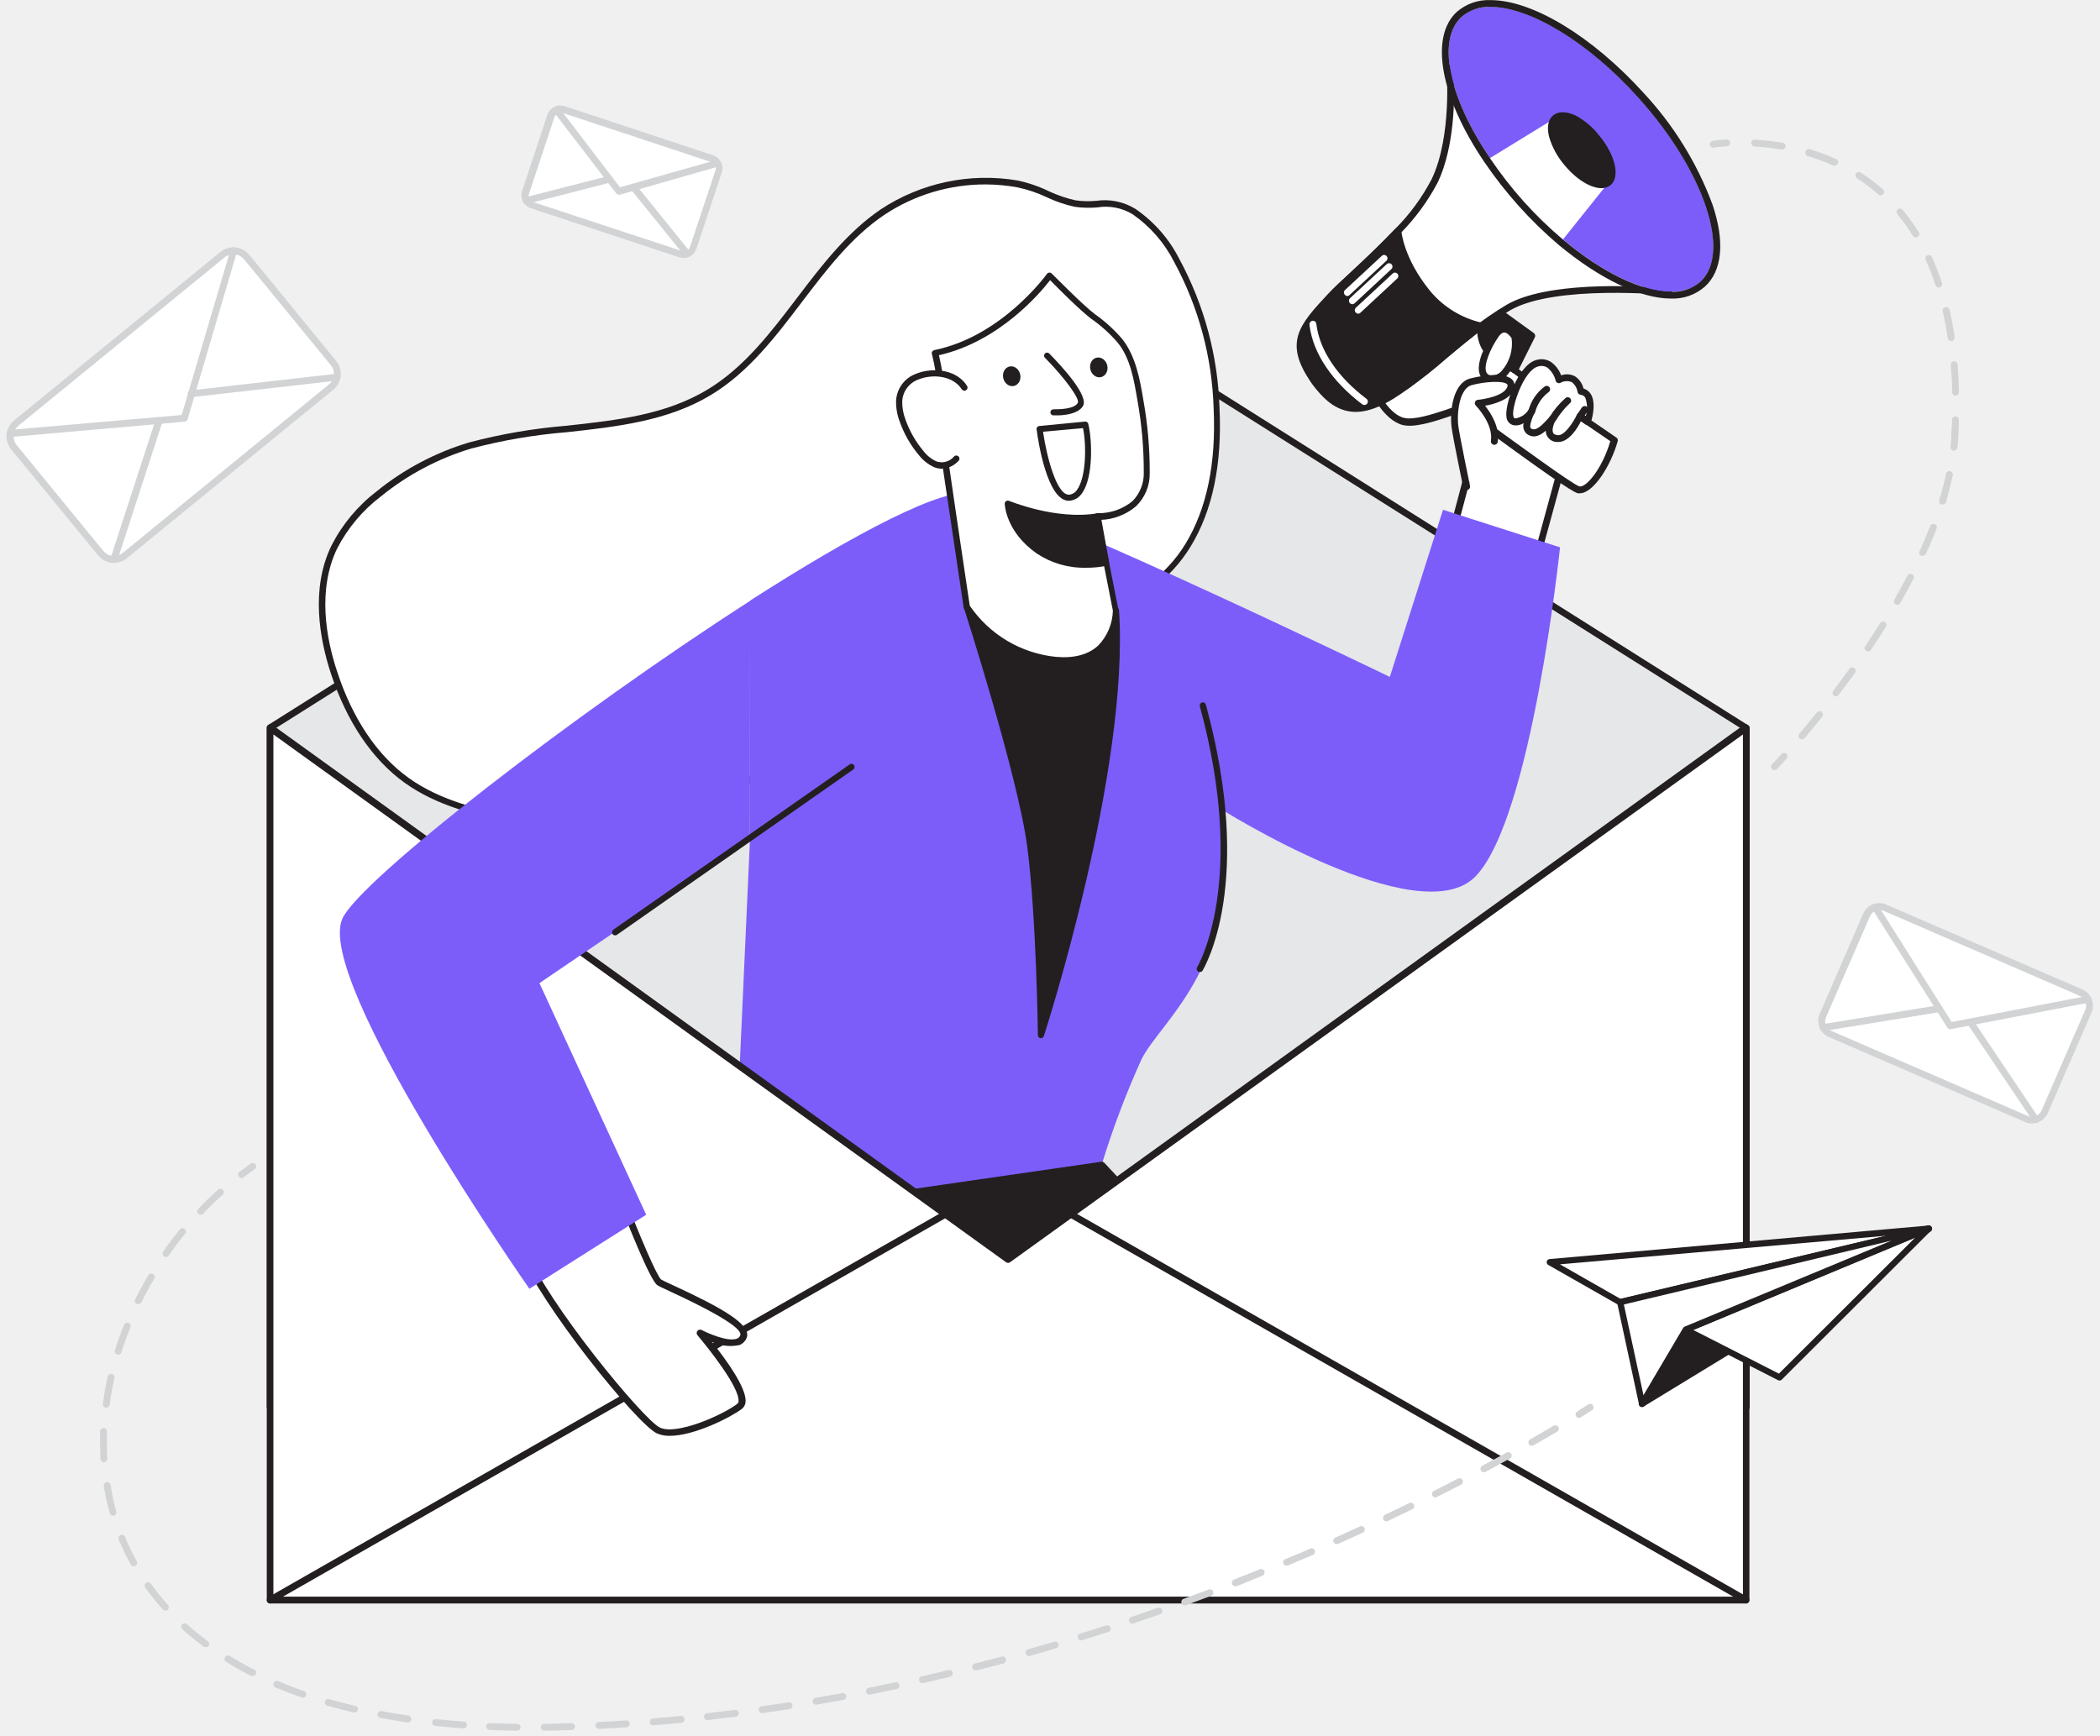
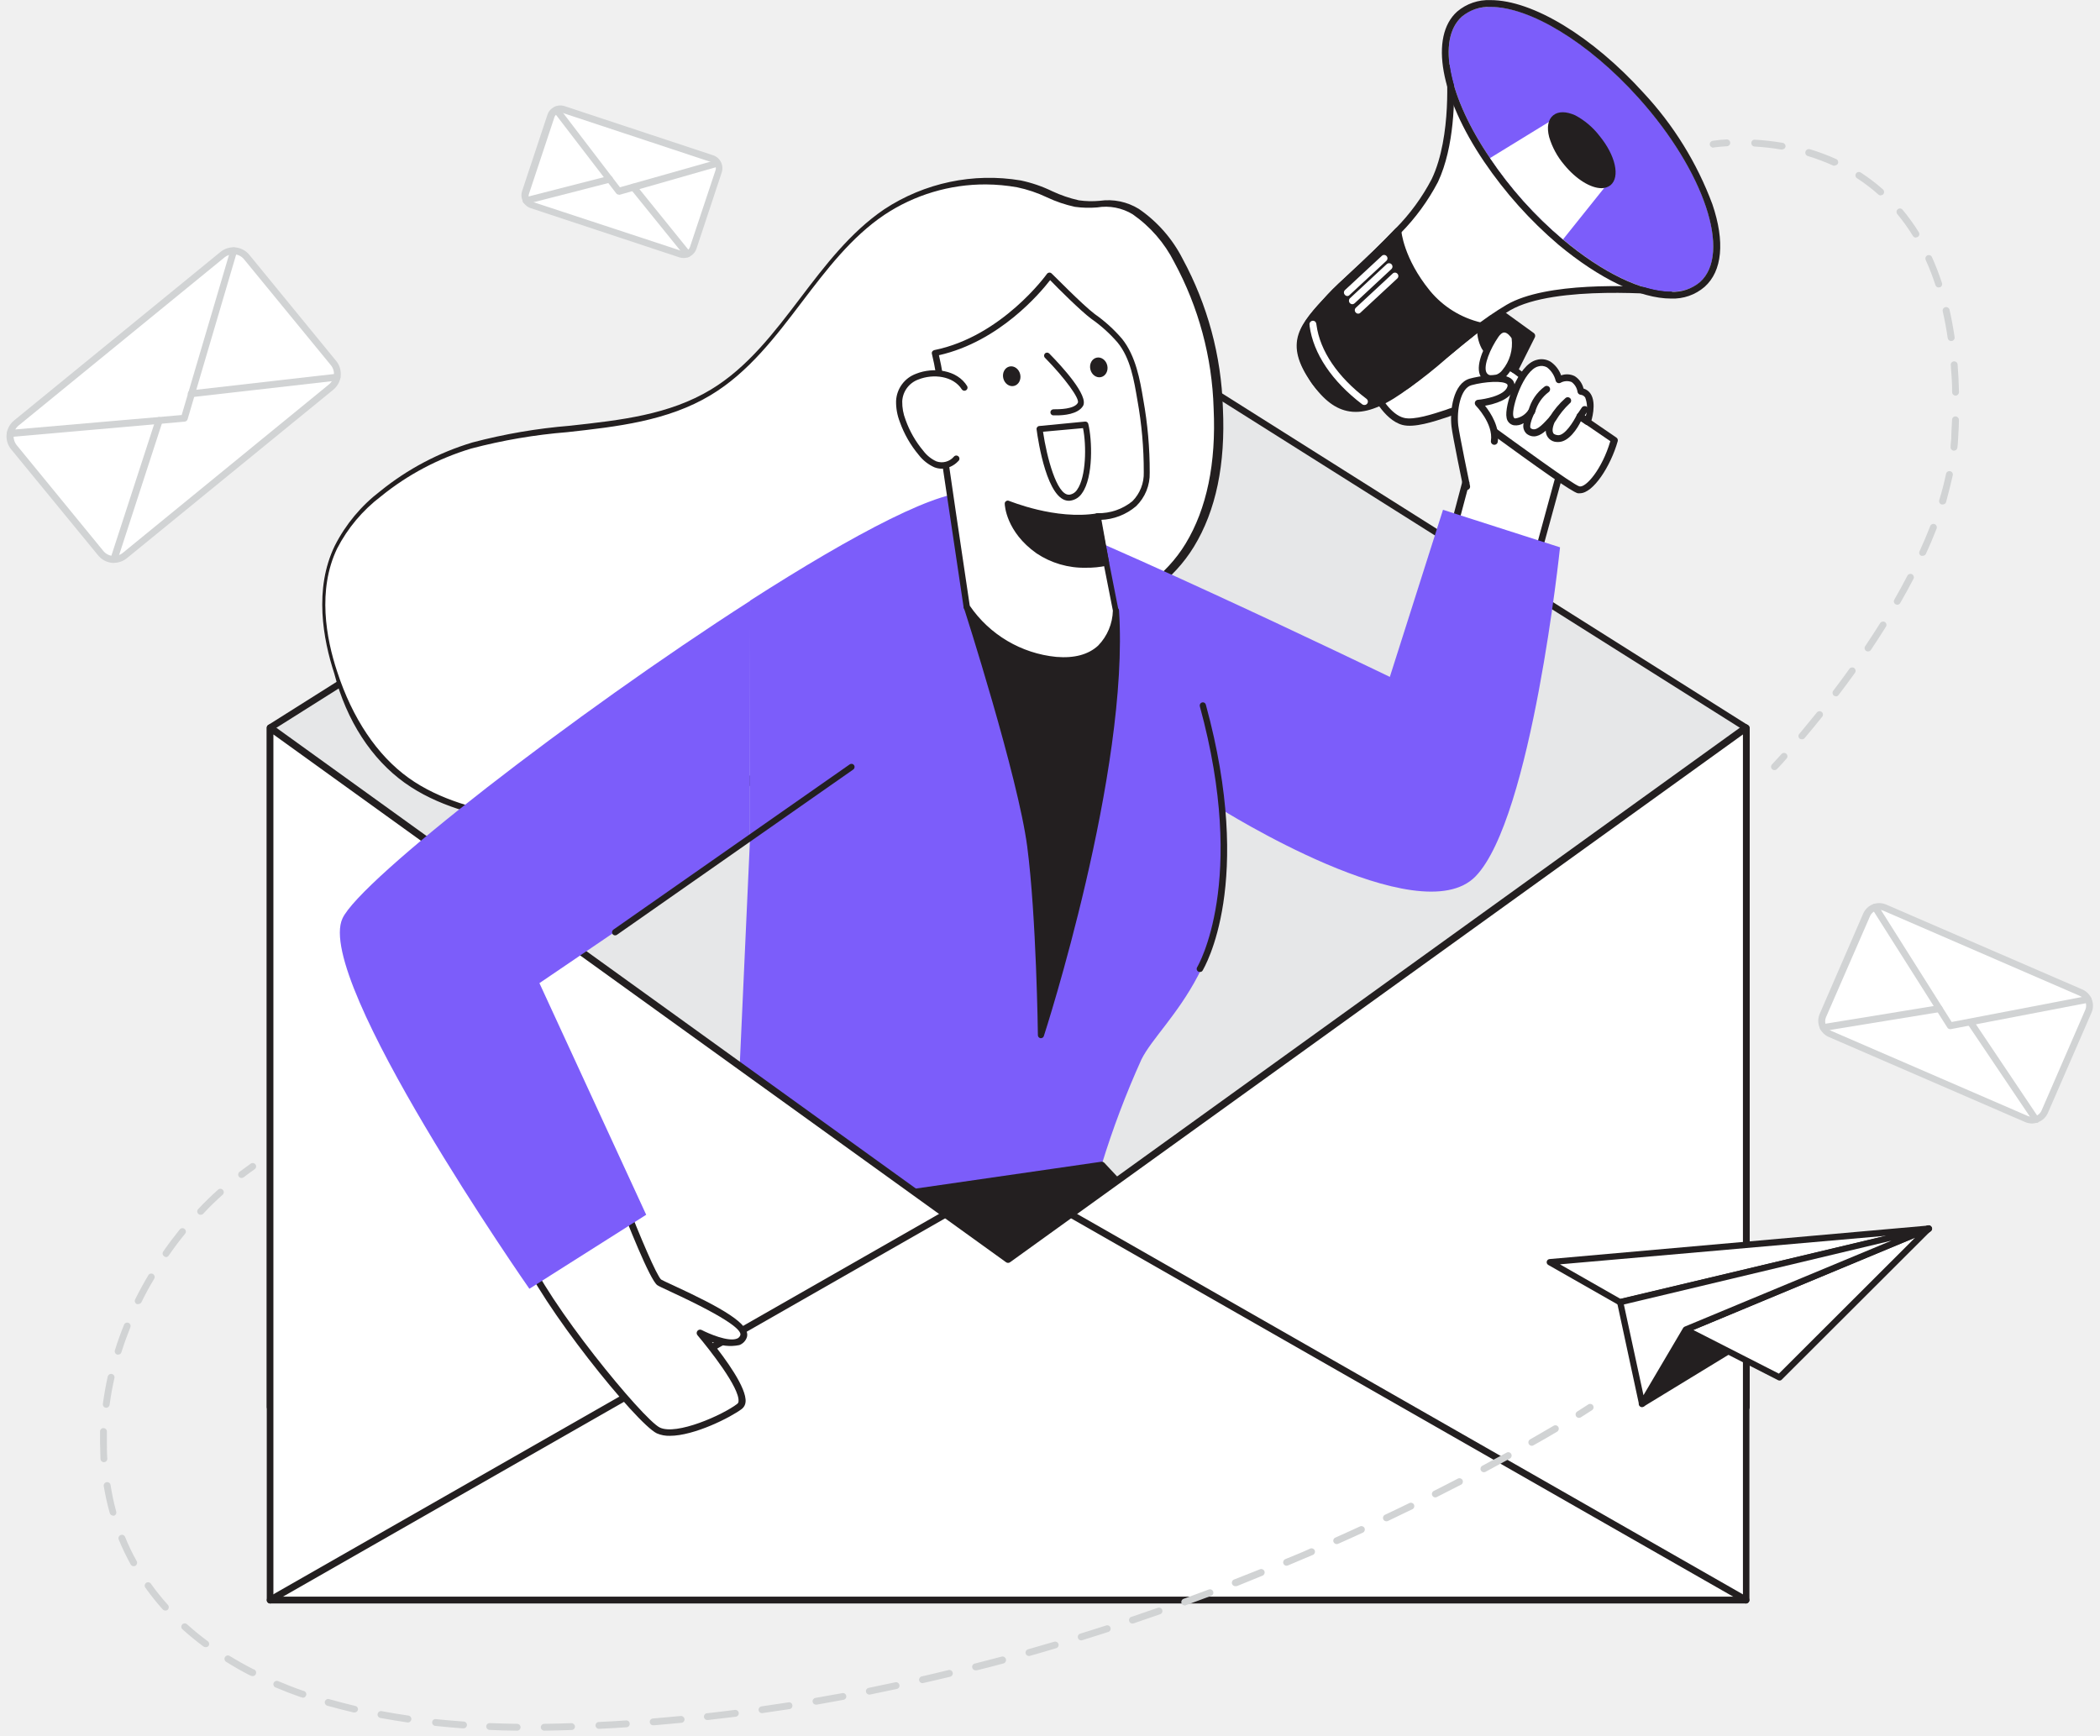
<svg xmlns="http://www.w3.org/2000/svg" width="242" height="200">
  <g fill-rule="nonzero" fill="none">
    <path fill="#E6E7E8" d="M31.136 83.879l85.035-53.67 85.036 53.67v78.304H31.136z" />
    <path d="M201.207 162.577H31.136a.394.394 0 01-.394-.394V83.88a.378.378 0 01.181-.33L115.96 29.91a.402.402 0 01.417 0l85.067 53.677c.117.07.189.195.189.33v78.305a.394.394 0 01-.425.354zm-169.7-.787h169.345V84.1l-84.68-53.402-84.666 53.401v77.691z" fill="#231F20" />
    <path d="M136.887 62.8c2.827-4.666 3.544-10.339 3.284-15.784a38.428 38.428 0 00-4.592-17.034 15.387 15.387 0 00-4.915-5.634c-2.552-1.574-4.293-.511-6.79-.936-2.11-.362-4.316-1.865-6.655-2.25a21.632 21.632 0 00-15.517 3.241C93.7 29.81 90.005 40.14 81.735 45.16c-8.105 4.894-18.478 3.423-27.568 6.13a30.73 30.73 0 00-10.523 5.555 18.346 18.346 0 00-5.151 6.145c-2.135 4.453-1.576 9.756 0 14.454 1.575 4.83 4.237 9.442 8.365 12.44 3.457 2.494 7.703 3.642 11.901 4.398 5.71 1.03 11.626 1.416 17.329.18a25.263 25.263 0 0011.397-5.539c1.402-1.25 2.174-2.958 3.481-4.201 1.804-1.708 4.616-2.754 6.727-4.06 3.3-2.054 6.608-4.241 10.373-5.217 9.562-2.486 23.055-3.163 28.82-12.644z" fill="#FFF" />
-     <path d="M68.47 95.626a55.295 55.295 0 01-9.798-.96c-3.639-.653-8.294-1.754-12.05-4.453-3.758-2.699-6.68-7.082-8.492-12.59-1.291-3.933-2.363-9.732.056-14.72a18.408 18.408 0 015.245-6.295 31.037 31.037 0 0110.642-5.618 64.453 64.453 0 0111.208-1.92c5.876-.645 11.429-1.259 16.265-4.178 4.222-2.55 7.302-6.61 10.287-10.536 2.827-3.721 5.758-7.569 9.664-10.228a21.987 21.987 0 0115.753-3.329c1.254.265 2.471.683 3.624 1.244.98.458 2.008.809 3.064 1.046.798.112 1.607.13 2.41.055a6.748 6.748 0 014.505.937 15.498 15.498 0 015.041 5.751 38.523 38.523 0 014.64 17.2c.307 6.452-.788 11.802-3.34 15.98-4.726 7.727-14.398 9.702-22.952 11.449-2.159.44-4.19.85-6.089 1.345-3.395.874-6.467 2.793-9.452 4.65l-.788.512c-.787.464-1.575.897-2.402 1.322a18.647 18.647 0 00-4.261 2.698 13.442 13.442 0 00-1.575 1.944 13.175 13.175 0 01-1.907 2.266 25.476 25.476 0 01-11.61 5.68 35.702 35.702 0 01-7.687.748zm45.157-74.37c-4.17-.022-8.25 1.2-11.72 3.509-3.82 2.573-6.703 6.373-9.5 10.048-3.024 3.981-6.15 8.104-10.49 10.716-4.97 3.006-10.863 3.651-16.542 4.28-3.74.3-7.446.932-11.074 1.889a30.383 30.383 0 00-10.397 5.508 17.803 17.803 0 00-5.057 6.019c-2.284 4.768-1.268 10.347 0 14.163 1.765 5.42 4.608 9.654 8.223 12.258 3.616 2.605 8.2 3.698 11.76 4.344 6.632 1.188 12.24 1.25 17.163.18a24.743 24.743 0 0011.28-5.507 12.592 12.592 0 001.803-2.148 13.796 13.796 0 011.678-2.046 19.206 19.206 0 014.426-2.817c.843-.433 1.63-.842 2.363-1.29l.835-.52c3.017-1.88 6.136-3.831 9.641-4.72 1.922-.496 3.938-.913 6.12-1.354 8.42-1.707 17.95-3.65 22.488-11.11l.307.19-.307-.19c2.441-4.028 3.528-9.268 3.23-15.579a37.736 37.736 0 00-4.546-16.877 14.891 14.891 0 00-4.789-5.508 5.984 5.984 0 00-4.088-.787c-.858.073-1.722.05-2.575-.07a15.07 15.07 0 01-3.214-1.094 15.229 15.229 0 00-3.434-1.157 21.405 21.405 0 00-3.584-.33z" fill="#231F20" />
+     <path d="M68.47 95.626a55.295 55.295 0 01-9.798-.96c-3.639-.653-8.294-1.754-12.05-4.453-3.758-2.699-6.68-7.082-8.102-12.59-1.291-3.933-2.363-9.732.056-14.72a18.408 18.408 0 015.245-6.295 31.037 31.037 0 0110.642-5.618 64.453 64.453 0 0111.208-1.92c5.876-.645 11.429-1.259 16.265-4.178 4.222-2.55 7.302-6.61 10.287-10.536 2.827-3.721 5.758-7.569 9.664-10.228a21.987 21.987 0 0115.753-3.329c1.254.265 2.471.683 3.624 1.244.98.458 2.008.809 3.064 1.046.798.112 1.607.13 2.41.055a6.748 6.748 0 014.505.937 15.498 15.498 0 015.041 5.751 38.523 38.523 0 014.64 17.2c.307 6.452-.788 11.802-3.34 15.98-4.726 7.727-14.398 9.702-22.952 11.449-2.159.44-4.19.85-6.089 1.345-3.395.874-6.467 2.793-9.452 4.65l-.788.512c-.787.464-1.575.897-2.402 1.322a18.647 18.647 0 00-4.261 2.698 13.442 13.442 0 00-1.575 1.944 13.175 13.175 0 01-1.907 2.266 25.476 25.476 0 01-11.61 5.68 35.702 35.702 0 01-7.687.748zm45.157-74.37c-4.17-.022-8.25 1.2-11.72 3.509-3.82 2.573-6.703 6.373-9.5 10.048-3.024 3.981-6.15 8.104-10.49 10.716-4.97 3.006-10.863 3.651-16.542 4.28-3.74.3-7.446.932-11.074 1.889a30.383 30.383 0 00-10.397 5.508 17.803 17.803 0 00-5.057 6.019c-2.284 4.768-1.268 10.347 0 14.163 1.765 5.42 4.608 9.654 8.223 12.258 3.616 2.605 8.2 3.698 11.76 4.344 6.632 1.188 12.24 1.25 17.163.18a24.743 24.743 0 0011.28-5.507 12.592 12.592 0 001.803-2.148 13.796 13.796 0 011.678-2.046 19.206 19.206 0 014.426-2.817c.843-.433 1.63-.842 2.363-1.29l.835-.52c3.017-1.88 6.136-3.831 9.641-4.72 1.922-.496 3.938-.913 6.12-1.354 8.42-1.707 17.95-3.65 22.488-11.11l.307.19-.307-.19c2.441-4.028 3.528-9.268 3.23-15.579a37.736 37.736 0 00-4.546-16.877 14.891 14.891 0 00-4.789-5.508 5.984 5.984 0 00-4.088-.787c-.858.073-1.722.05-2.575-.07a15.07 15.07 0 01-3.214-1.094 15.229 15.229 0 00-3.434-1.157 21.405 21.405 0 00-3.584-.33z" fill="#231F20" />
    <path d="M169.023 55.09l-4.143 15.578 9.98 1.778 5.686-20.811s-8.869-6.782-10.24-6.83c-1.37-.047-1.283 10.284-1.283 10.284z" fill="#FFF" />
    <path d="M174.86 72.84h-.071l-9.964-1.755a.386.386 0 01-.307-.488l4.111-15.508c0-1.668 0-9.316 1.166-10.441a.678.678 0 01.52-.212c1.41.047 8.955 5.767 10.46 6.908a.401.401 0 01.142.417l-5.695 20.811a.386.386 0 01-.362.268zm-9.452-2.463l9.184 1.62 5.513-20.213c-4.26-3.241-9.034-6.562-9.79-6.585-.56.417-.906 5.508-.875 9.914a.4.4 0 010 .102l-4.032 15.162z" fill="#231F20" />
    <path d="M158.24 44.9s1.41 3.147 3.442 3.659c2.032.511 6.451-1.669 6.963-1.385.512.283 12.17 9.001 13.303 9.26 1.135.26 3.222-2.486 4.112-5.751 0 0-11.342-7.727-12.083-8.545-.74-.818-1.622-5.712-2.725-7.506L158.24 44.9z" fill="#FFF" />
    <path d="M182.067 56.852a1.301 1.301 0 01-.245 0c-.708-.173-4.426-2.81-10.61-7.318-1.393-1.023-2.606-1.896-2.756-1.99-.15-.095-.945.283-1.575.503-1.647.543-3.9 1.29-5.27.929-2.19-.583-3.639-3.754-3.702-3.887a.377.377 0 01.11-.465l12.989-10.228a.41.41 0 01.315-.079c.11.023.206.088.268.181a21.34 21.34 0 011.575 4.383c.237 1.06.602 2.088 1.087 3.06.52.575 7.467 5.39 12.012 8.49.141.091.205.264.157.425-.811 2.864-2.82 5.996-4.355 5.996zM168.51 46.757a.654.654 0 01.323.07c.165.087.992.693 2.843 2.038 3.151 2.274 9.586 6.995 10.327 7.192.74.197 2.615-1.975 3.568-5.209-1.914-1.298-11.209-7.656-11.918-8.45-.401-.44-.74-1.574-1.268-3.368a27.7 27.7 0 00-1.284-3.8l-12.374 9.78c.386.74 1.576 2.777 3.049 3.147 1.15.3 3.363-.433 4.82-.912a7.584 7.584 0 011.914-.488z" fill="#231F20" />
    <path d="M170.638 37.567a4.221 4.221 0 00.449 2.415c.638 1.141 3.465 2.66 3.465 2.66l1.97-3.934-3.86-2.786-2.024 1.645z" fill="#231F20" />
    <path d="M174.552 43.035a.363.363 0 01-.18-.047c-.308-.158-2.955-1.613-3.624-2.817a4.614 4.614 0 01-.496-2.66.378.378 0 01.134-.243l2.024-1.668a.394.394 0 01.488 0l3.852 2.785c.154.11.207.316.126.488l-1.97 3.934a.394.394 0 01-.235.197.308.308 0 01-.119.031zm-3.536-5.256a3.805 3.805 0 00.417 2.014c.41.787 2.04 1.786 2.954 2.314l1.63-3.29-3.34-2.415-1.661 1.377z" fill="#231F20" />
    <path d="M182.988 48.598s1.032-3.25-.788-3.478a1.668 1.668 0 00-2.52-1.337s-.583-2.416-2.489-1.928-3.418 5.043-3.15 6.192c.267 1.149 1.748.449 2.496-.63 0 0-.969 1.795-.323 2.267.945.692 1.938-.535 2.741-1.432 0 0-1.189 2.1.56 2.29 1.346.149 2.599-2.566 2.599-2.566l.874.622z" fill="#FFF" />
    <path d="M179.585 50.943h-.15c-.718 0-1.302-.58-1.307-1.299-.653.575-1.41.937-2.19.362a1.21 1.21 0 01-.354-1.235c-.34.213-.744.3-1.142.244a1.04 1.04 0 01-.827-.873c-.291-1.33 1.276-6.098 3.45-6.657a2.026 2.026 0 011.623.205c.56.384.984.934 1.213 1.573a1.987 1.987 0 011.575.095 2.36 2.36 0 011.008 1.424c.343.099.637.32.827.621.701 1.094.095 3.085 0 3.313a.37.37 0 01-.244.252.402.402 0 01-.355-.048l-.535-.37c-.378.803-1.386 2.393-2.592 2.393zm-.669-3.085a.37.37 0 01.236.079c.159.12.205.337.11.511-.173.307-.472 1.063-.283 1.432 0 .055.11.229.543.276.788.086 1.828-1.574 2.198-2.36a.402.402 0 01.252-.213.378.378 0 01.33.055l.442.307a3.31 3.31 0 00-.07-2.132.717.717 0 00-.544-.315.401.401 0 01-.34-.339 1.723 1.723 0 00-.676-1.125 1.49 1.49 0 00-1.3.095.402.402 0 01-.33 0 .41.41 0 01-.214-.26 2.77 2.77 0 00-.992-1.526 1.277 1.277 0 00-1.016-.11c-1.678.424-3.088 4.72-2.875 5.72.055.244.157.267.213.275a2.166 2.166 0 001.575-1.046c.12-.17.35-.219.528-.11a.401.401 0 01.141.519c-.401.787-.622 1.636-.44 1.77.55.401 1.204-.244 2.055-1.188l.166-.189a.402.402 0 01.291-.126z" fill="#231F20" />
    <path d="M174.568 38.85s-1.079-1.873-2.213-.229c-1.134 1.644-2.497 4.72-.607 5.051 1.89.33 3.308-3.194 2.82-4.823z" fill="#FFF" />
    <path d="M171.992 44.074a2.019 2.019 0 01-.307 0 1.418 1.418 0 01-1.134-.85c-.551-1.314.67-3.651 1.48-4.815a1.63 1.63 0 011.371-.85c.867.04 1.442.999 1.505 1.101l.04.087a5.504 5.504 0 01-1.222 4.445 2.364 2.364 0 01-1.733.882zm1.355-5.752c-.26 0-.512.275-.67.504-.952 1.376-1.732 3.273-1.401 4.067.095.215.3.36.535.378a1.52 1.52 0 001.324-.622 4.765 4.765 0 001.063-3.658c-.126-.205-.48-.653-.835-.669h-.016z" fill="#231F20" />
    <path d="M169.015 56.143s-1.244-5.94-1.363-7.002c-.196-1.802.229-4.619 1.812-5.06 1.583-.44 5.207-.857 4.608.732-.544 1.448-3.718 1.723-3.718 1.723s2.19 2.203 1.859 4.399" fill="#FFF" />
    <path d="M169.015 56.537a.394.394 0 01-.386-.307c-.047-.244-1.244-5.98-1.362-7.081-.205-1.842.189-4.95 2.095-5.508.992-.275 4.025-.842 4.915.126.274.305.34.745.165 1.117-.449 1.212-2.26 1.692-3.308 1.88.662.835 1.725 2.48 1.465 4.163a.398.398 0 01-.788-.118c.3-1.975-1.725-4.044-1.74-4.06a.409.409 0 01-.095-.417.394.394 0 01.339-.252c.787-.07 3.009-.472 3.379-1.471.086-.213 0-.276 0-.307-.418-.464-2.6-.323-4.128.094-1.283.354-1.709 2.92-1.52 4.635.118 1.03 1.347 6.916 1.355 6.97a.385.385 0 01-.307.465l-.079.07z" fill="#231F20" />
    <path d="M192.275 33.617s-13.123-1.298-18.479 1.802a34.39 34.39 0 00-3.86 2.675c-2.906 2.274-5.639 4.854-7.766 6.294-4.221 2.833-8.301 3.407-11.082-1.101-2.363-3.848-.984-5.673 2.213-9.096 1.576-1.692 4.915-4.485 7.79-7.577a24.322 24.322 0 004.254-5.822c2.426-5.099 1.74-12.912 1.74-12.912l25.19 25.737z" fill="#FFF" />
    <path d="M156.27 46.977a5.533 5.533 0 01-1.26-.134 6.725 6.725 0 01-4.253-3.336c-2.544-4.123-.976-6.113 2.253-9.575.677-.724 1.654-1.637 2.788-2.684 1.576-1.463 3.348-3.147 5.01-4.894a23.692 23.692 0 004.182-5.72c2.363-4.957 1.71-12.668 1.702-12.746a.401.401 0 01.228-.394.386.386 0 01.449.087l25.205 25.76a.393.393 0 01.07.441.402.402 0 01-.393.228c-.134 0-13.06-1.25-18.242 1.763a33.76 33.76 0 00-3.812 2.643c-1.19.937-2.363 1.912-3.458 2.849a53.354 53.354 0 01-4.332 3.446c-2.284 1.51-4.332 2.266-6.136 2.266zM167.543 8.88c.095 2.36.087 8.01-1.835 12.094a24.739 24.739 0 01-4.324 5.916c-1.678 1.802-3.466 3.462-5.05 4.934-1.118 1.038-2.094 1.943-2.748 2.644-3.15 3.344-4.41 4.98-2.158 8.655a6.017 6.017 0 003.749 2.99c1.875.409 4.151-.276 6.774-2.03a50.708 50.708 0 004.261-3.384c1.126-.944 2.284-1.928 3.482-2.864a34.847 34.847 0 013.938-2.714c4.56-2.652 14.39-2.196 17.651-1.952L167.542 8.88z" fill="#231F20" />
    <path d="M170.638 37.567c-2.907 2.274-6.42 5.287-8.468 6.814-4.678 3.493-7.64 3.863-10.696-.457-3.15-4.438-1.37-6.294 1.827-9.725 1.576-1.692 4.915-4.485 7.79-7.577 0 0 .181 3.218 3.387 7.144a11.17 11.17 0 006.16 3.8z" fill="#231F20" />
    <path d="M156.24 47.473a4.374 4.374 0 01-.725-.055c-1.576-.244-2.962-1.283-4.364-3.266-3.316-4.681-1.378-6.75 1.82-10.181.716-.787 1.693-1.676 2.827-2.723 1.576-1.463 3.348-3.147 5.01-4.894a.378.378 0 01.417-.102c.148.053.25.19.26.346 0 0 .229 3.148 3.3 6.916a10.871 10.871 0 005.924 3.667.41.41 0 01.315.291.425.425 0 01-.142.41c-1.34 1.046-2.796 2.242-4.214 3.398-1.623 1.33-3.15 2.59-4.261 3.415-2.513 1.896-4.482 2.778-6.168 2.778zm4.584-19.993c-1.505 1.573-3.08 3.037-4.49 4.343-1.119 1.038-2.095 1.943-2.749 2.644-3.15 3.39-4.726 5.067-1.788 9.229 1.268 1.794 2.489 2.73 3.836 2.943 1.63.251 3.568-.535 6.301-2.573 1.095-.787 2.623-2.07 4.238-3.391 1.197-.984 2.426-1.991 3.591-2.92a11.705 11.705 0 01-5.592-3.745 15.73 15.73 0 01-3.347-6.53z" fill="#231F20" />
    <path d="M195.914 32.507c-2.938 2.636-9.452.441-15.793-4.917a45.642 45.642 0 01-8.412-9.371c-4.726-6.94-6.199-13.66-3.237-16.311 3.654-3.281 12.775.905 20.36 9.355 7.586 8.45 10.752 17.955 7.082 21.244z" fill="#7C5DFA" />
    <path d="M171.772.798c4.466 0 11.208 3.982 17.037 10.473 7.593 8.45 10.775 17.955 7.089 21.244a4.832 4.832 0 01-3.324 1.118c-3.332 0-7.924-2.211-12.469-6.035a45.418 45.418 0 01-4.568-4.438 45.642 45.642 0 01-3.828-4.941c-4.726-6.94-6.199-13.66-3.237-16.311a4.84 4.84 0 013.3-1.11m0-.786a5.58 5.58 0 00-3.852 1.321c-3.205 2.872-1.953 9.836 3.112 17.31a47.8 47.8 0 008.553 9.553c4.726 3.934 9.452 6.215 12.973 6.215a5.58 5.58 0 003.883-1.353c2.025-1.81 2.363-5.193.89-9.52a38.548 38.548 0 00-7.931-12.833C183.524 4.22 176.624.012 171.772.012z" fill="#231F20" />
    <path d="M185.359 21.043l-5.238 6.547a45.642 45.642 0 01-8.412-9.371l7.577-4.65 6.073 7.474z" fill="#FFF" />
    <ellipse fill="#231F20" transform="rotate(-39.4 182.308 17.334)" cx="182.308" cy="17.334" rx="2.244" ry="4.817" />
    <path d="M184.556 21.689c-1.237 0-2.907-1-4.301-2.7a8.786 8.786 0 01-1.733-3.194c-.291-1.133-.126-2.022.465-2.502.59-.48 1.489-.472 2.544 0a8.662 8.662 0 012.78 2.353c1.86 2.258 2.419 4.76 1.276 5.704-.296.225-.66.344-1.031.339zm-4.498-7.963a.883.883 0 00-.575.173c-.33.275-.402.897-.197 1.7a7.866 7.866 0 001.575 2.895c1.655 2.014 3.56 2.801 4.238 2.243.677-.56.276-2.581-1.378-4.596a7.993 7.993 0 00-2.56-2.108 2.759 2.759 0 00-1.103-.307zM178.916 48.645a.37.37 0 01-.197-.055.386.386 0 01-.142-.535 9.515 9.515 0 011.796-2.148.394.394 0 11.504.598 9.184 9.184 0 00-1.575 1.951.402.402 0 01-.386.19zM176.498 47.811h-.063a.394.394 0 01-.307-.464 5.012 5.012 0 011.882-2.801.394.394 0 01.473.63 4.272 4.272 0 00-1.576 2.32.402.402 0 01-.41.315zM182.074 48.37a.393.393 0 01-.315-.622l.536-.787a.41.41 0 01.551-.094.401.401 0 01.095.55l-.544.787a.378.378 0 01-.323.166z" fill="#231F20" />
    <path d="M157.216 46.678a.387.387 0 01-.236-.079c-3.482-2.643-5.64-5.854-6.065-9.032v-.087a.393.393 0 01.173-.448.386.386 0 01.544.125c.046.096.073.2.078.307.402 2.975 2.442 5.996 5.766 8.506a.393.393 0 01-.244.708h-.016zM155.27 34.12a.378.378 0 01-.283-.133.385.385 0 010-.551l4.238-3.934a.378.378 0 01.55 0 .385.385 0 010 .55l-4.237 3.935a.378.378 0 01-.267.133zM155.853 35.065a.426.426 0 01-.291-.126.401.401 0 010-.559l4.238-3.934a.394.394 0 01.667.28.393.393 0 01-.116.279l-4.23 3.934a.418.418 0 01-.268.126zM156.523 36.15a.362.362 0 01-.284-.126.385.385 0 010-.55l4.238-3.934a.378.378 0 01.551 0 .385.385 0 010 .55l-4.237 3.934a.37.37 0 01-.268.126z" fill="#FFF" />
    <path d="M86.422 96.838l-1.977 43.606s26.977.322 42.494-6.153a101.881 101.881 0 014.6-12.188c2.276-4.595 12.05-11.37 8.979-28.963 0 0 23.03 14.556 29.521 7.868 6.49-6.688 9.736-37.925 9.736-37.925l-13.485-4.327-6.128 19.261S121.299 59.236 112.24 56.86c-3.363-.88-13.816 4.674-25.796 12.361" fill="#7C5DFA" />
    <path d="M111.406 69.936s6.246 19.388 7.317 27.594c1.072 8.207 1.23 21.772 1.23 21.772s9.884-30.246 8.663-48.925l-17.21-.44z" fill="#231F20" />
    <path d="M119.952 119.656h-.047a.346.346 0 01-.3-.339c0-.133-.173-13.643-1.228-21.732-1.056-8.088-7.239-27.342-7.302-27.538a.354.354 0 01.339-.457l17.202.44c.181 0 .33.143.339.323 1.22 18.53-8.57 48.783-8.664 49.059a.347.347 0 01-.339.244zm-8.066-49.358c.954 3.006 6.215 19.75 7.184 27.185.788 6.185 1.095 15.508 1.19 19.67 2.15-7.08 8.94-30.82 8.025-46.422l-16.399-.433zM79.94 163.592h74.44l-27.418-29.301-42.494 6.153s-5.088 11.503-4.608 19.576c.032.952.056 2.171.08 3.572z" fill="#231F20" />
    <path d="M154.38 163.985H79.94a.387.387 0 01-.395-.385c0-1.322-.047-2.589-.102-3.557-.48-8.08 4.427-19.285 4.64-19.765a.41.41 0 01.299-.228l42.533-6.153a.41.41 0 01.347.126l27.418 29.301a.393.393 0 01-.292.661h-.008zm-74.04-.787h73.127l-26.654-28.49-42.077 6.09c-.67 1.573-4.93 11.889-4.49 19.198.04.89.095 2.014.095 3.202z" fill="#231F20" />
    <path d="M126.474 59.511l2.134 10.866s.056 6.295-6.923 5.689a13.92 13.92 0 01-10.279-6.13l-2.828-18.978a34.302 34.302 0 00-.835-10.3c8.027-1.66 13.21-8.922 13.21-8.922s3.552 3.62 5.001 4.721a16.535 16.535 0 013.15 2.81c1.52 1.88 1.97 4.508 2.364 6.829.495 2.755.74 5.549.732 8.348-.126 5.311-5.726 5.067-5.726 5.067z" fill="#FFF" />
    <path d="M122.59 76.467h-.937a14.18 14.18 0 01-10.554-6.294.456.456 0 01-.047-.134s-2.82-18.884-2.828-18.978a4.802 4.802 0 010-.952 31.897 31.897 0 00-.835-9.332.322.322 0 01.047-.268.362.362 0 01.229-.157c7.79-1.574 12.933-8.71 12.98-8.781a.37.37 0 01.268-.15c.107-.01.212.031.284.11.039 0 3.552 3.612 4.97 4.674a16.92 16.92 0 013.15 2.864c1.576 1.983 2.056 4.721 2.434 6.995.501 2.776.75 5.591.74 8.411a5.182 5.182 0 01-1.575 3.872 6.62 6.62 0 01-4.072 1.573l2.056 10.441a6.621 6.621 0 01-1.922 4.627 6.306 6.306 0 01-4.387 1.48zm-10.837-6.656a13.692 13.692 0 009.963 5.9c2.08.174 3.702-.259 4.829-1.298a5.992 5.992 0 001.701-4.036l-2.127-10.795a.393.393 0 01.08-.307.339.339 0 01.29-.126 6.156 6.156 0 004.002-1.377 4.537 4.537 0 001.315-3.352 45.872 45.872 0 00-.732-8.285c-.386-2.258-.788-4.831-2.284-6.656a16.432 16.432 0 00-3.049-2.746c-1.228-.921-3.867-3.549-4.726-4.446-1.126 1.456-5.844 7.081-12.815 8.655.704 3.002.97 6.09.788 9.167a4.889 4.889 0 000 .786s-.032.197 2.765 18.916z" fill="#231F20" />
    <path d="M127.427 64.861s-4.38 1.031-7.782-1.369c-3.403-2.4-3.545-5.444-3.545-5.444s5.388 2.29 10.374 1.463l.953 5.35z" fill="#231F20" />
    <path d="M125.135 65.436a9.845 9.845 0 01-5.687-1.66c-3.505-2.471-3.663-5.54-3.663-5.713a.322.322 0 01.15-.299.331.331 0 01.33-.039c.056 0 5.365 2.242 10.185 1.44a.347.347 0 01.394.283l.961 5.35a.346.346 0 01-.268.402 10.81 10.81 0 01-2.402.236zm-8.562-6.845a7.916 7.916 0 003.3 4.618c2.718 1.92 6.136 1.574 7.184 1.377l-.835-4.682c-4.057.56-8.184-.763-9.649-1.313z" fill="#231F20" />
    <path d="M120.661 40.981s4.497 4.564 3.836 5.626c-.662 1.062-3.104.913-3.104.913" fill="#FFF" />
    <path d="M121.772 47.874h-.402a.347.347 0 01-.323-.37.354.354 0 01.37-.33c.622 0 2.363 0 2.788-.74.268-.44-1.496-2.872-3.788-5.2a.347.347 0 11.496-.489c1.41 1.432 4.608 4.887 3.883 6.059-.598.952-2.245 1.07-3.024 1.07z" fill="#231F20" />
    <ellipse fill="#231F20" transform="rotate(-13.01 126.624 42.344)" cx="126.624" cy="42.344" rx="1" ry="1.149" />
    <ellipse fill="#231F20" transform="rotate(-13.01 116.589 43.363)" cx="116.589" cy="43.363" rx="1" ry="1.149" />
    <path d="M111.154 44.695c-1.095-1.77-3.655-2.014-5.443-1.298a3.148 3.148 0 00-2.087 2.848c-.014.773.125 1.54.41 2.258a11.87 11.87 0 002.11 3.69 4.253 4.253 0 001.647 1.323c.839.296 1.774.053 2.363-.614" fill="#FFF" />
    <path d="M108.531 54.02c-.297-.001-.59-.057-.866-.166a4.725 4.725 0 01-1.796-1.424 12.35 12.35 0 01-2.174-3.8 6.289 6.289 0 01-.433-2.408 3.51 3.51 0 012.315-3.148c1.97-.786 4.726-.472 5.884 1.44a.362.362 0 01-.614.378c-.985-1.574-3.308-1.833-5.002-1.157a2.817 2.817 0 00-1.874 2.526 5.59 5.59 0 00.385 2.124 11.563 11.563 0 002.048 3.58c.393.523.91.94 1.505 1.212.712.25 1.505.041 2-.527a.363.363 0 11.512.504c-.489.528-1.17.84-1.89.865z" fill="#231F20" />
    <path d="M125.072 48.936l-5.27.512s1.095 8.135 3.466 7.915c2.37-.22 2.379-6.098 1.804-8.427z" fill="#FFF" />
    <path d="M123.166 57.717c-2.481 0-3.529-6.83-3.71-8.222a.307.307 0 01.07-.26.315.315 0 01.237-.134l5.277-.511a.347.347 0 01.37.26c.45 1.81.6 6.145-.708 7.978-.31.49-.826.814-1.402.881l-.134.008zm-2.97-7.955c.441 2.975 1.576 7.255 2.97 7.255h.07a1.26 1.26 0 00.899-.59c1.031-1.456 1.079-5.099.669-7.082l-4.608.417zM138.257 112.024a.355.355 0 01-.3-.543c.056-.103 5.845-9.828.308-30.08a.37.37 0 01.252-.441.355.355 0 01.441.252c5.632 20.583-.142 30.245-.394 30.686a.347.347 0 01-.307.126z" fill="#231F20" />
    <path fill="#FFF" d="M31.136 83.879l85.035 61.285 85.036-61.285v100.54H31.136z" />
    <path d="M201.207 184.812H31.136a.394.394 0 01-.394-.393V83.879a.378.378 0 01.213-.346.386.386 0 01.41 0l84.806 61.112 84.8-61.112a.386.386 0 01.409 0c.134.063.22.198.22.346v100.54a.401.401 0 01-.393.393zm-169.7-.786h169.345V84.65L116.4 145.48a.394.394 0 01-.465 0L31.506 84.65v99.376z" fill="#231F20" />
    <path d="M31.136 184.812a.395.395 0 01-.347-.204.401.401 0 01.15-.535l77.805-44.463a.394.394 0 01.535.149.385.385 0 01-.141.535l-77.813 44.463a.402.402 0 01-.189.055zM201.207 184.812a.434.434 0 01-.197-.055l-77.805-44.463a.393.393 0 01-.15-.535.402.402 0 01.536-.15l77.805 44.464a.393.393 0 01.15.535.386.386 0 01-.34.204z" fill="#231F20" />
    <path d="M71.677 138.303s3.442 8.954 4.253 9.442c.811.488 10.397 4.406 9.712 6.24-.685 1.833-5.002-.402-5.002-.402s6.215 7.184 4.576 8.451c-1.638 1.267-7.151 3.84-9.365 2.793-2.213-1.046-13.248-14.706-15.587-20.638" fill="#FFF" />
    <path d="M77.19 165.488a3.532 3.532 0 01-1.496-.283c-2.363-1.125-13.47-14.95-15.793-20.85a.396.396 0 11.74-.284c2.364 6.05 13.47 19.513 15.384 20.457 1.914.944 7.293-1.448 8.963-2.746a.37.37 0 00.118-.26c.15-1.573-3.387-6.034-4.726-7.624a.393.393 0 01.48-.606c.788.41 3.041 1.385 4.05 1a.646.646 0 00.401-.394c.189-.511-1.055-1.794-8.073-5.043-.851-.394-1.3-.606-1.481-.724-.851-.543-3.592-7.53-4.411-9.654a.393.393 0 11.732-.284c1.639 4.257 3.624 8.891 4.112 9.285.134.086.709.354 1.378.66 5.656 2.613 9.043 4.54 8.483 6.036-.146.397-.46.71-.858.857a5.109 5.109 0 01-3.15-.362c1.52 1.897 4.032 5.303 3.874 6.924a1.133 1.133 0 01-.417.787c-1.3.984-5.49 3.108-8.31 3.108z" fill="#231F20" />
    <path d="M86.445 69.252C66.187 82.25 41.55 101.378 39.47 105.847c-3.323 7.081 21.535 42.693 21.535 42.693l13.461-8.53-12.303-26.696 24.26-16.484" fill="#7C5DFA" />
    <path d="M70.889 107.806a.355.355 0 01-.3-.15.37.37 0 01.087-.503l27.237-19.049a.355.355 0 01.505.087.362.362 0 01-.095.503l-27.23 19.05a.332.332 0 01-.204.062zM189.234 161.79l33.01-20.182-27.969 11.637z" fill="#231F20" />
    <path d="M189.234 162.183a.386.386 0 01-.275-.118.393.393 0 01-.063-.48l5.04-8.537a.37.37 0 01.182-.165l28-11.637a.394.394 0 01.355.7l-33.034 20.15a.465.465 0 01-.205.087zm5.31-8.655l-4.168 7.082 27.324-16.704-23.157 9.622z" fill="#231F20" />
    <path fill="#FFF" d="M194.275 153.245l10.791 5.516 17.179-17.153z" />
    <path d="M205.066 159.115a.323.323 0 01-.165-.04l-10.791-5.507a.346.346 0 01-.197-.33.378.378 0 01.22-.323l27.986-11.637a.363.363 0 01.433.133.346.346 0 01-.047.449l-17.179 17.153a.331.331 0 01-.26.102zm-9.94-5.83l9.87 5.035L220.7 142.64l-25.575 10.645z" fill="#231F20" />
    <path fill="#FFF" d="M222.245 141.608l-35.54 8.482-8.08-4.619z" />
    <path d="M186.674 150.444a.339.339 0 01-.173-.047l-8.09-4.61a.362.362 0 01.15-.67l43.62-3.863a.362.362 0 01.387.299.362.362 0 01-.268.41l-35.539 8.473-.087.008zm-6.907-4.72l6.963 3.973 30.663-7.27-37.626 3.296z" fill="#231F20" />
    <path fill="#FFF" d="M186.706 150.09l2.528 11.7 5.041-8.545 27.97-11.637z" />
    <path d="M189.234 162.152h-.055a.362.362 0 01-.3-.275l-2.52-11.708a.354.354 0 01.268-.425l35.54-8.474a.356.356 0 01.22.676l-27.836 11.59-4.978 8.435a.355.355 0 01-.339.181zm-2.103-11.802l2.26 10.457 4.57-7.75a.402.402 0 01.172-.15l23.835-9.914-30.837 7.357z" fill="#231F20" />
    <path d="M181.948 163.419a.394.394 0 01-.204-.724l1.315-.842a.396.396 0 01.433.66l-1.33.85a.426.426 0 01-.214.056zM62.713 199.47a.401.401 0 01-.394-.392c0-.215.172-.39.386-.394l1.875-.04 1.268-.039a.41.41 0 01.41.378.393.393 0 01-.386.41l-1.268.039-1.883.039h-.008zm-3.15 0c-1.072 0-2.127-.046-3.151-.086a.401.401 0 01-.378-.409.393.393 0 01.41-.377c1.023.039 2.07.07 3.15.086a.394.394 0 01.394.394.401.401 0 01-.418.393h-.007zm9.451-.212a.386.386 0 01-.386-.37.393.393 0 01.37-.416 143.63 143.63 0 003.151-.181.386.386 0 01.418.37.385.385 0 01-.363.417c-1.047.07-2.095.133-3.15.18h-.04zm-15.713-.055a95.648 95.648 0 01-3.151-.283.394.394 0 01-.347-.433.378.378 0 01.434-.346c1.016.102 2.055.197 3.15.276a.394.394 0 110 .786h-.086zm21.999-.354a.394.394 0 110-.786c1.047-.087 2.087-.181 3.15-.284a.41.41 0 01.434.354.393.393 0 01-.355.433c-1.05.1-2.1.194-3.15.283h-.08zm-28.261-.322h-.055c-1.056-.158-2.103-.33-3.151-.52a.4.4 0 11.15-.786c1 .188 2.04.362 3.087.511a.394.394 0 01.331.449.402.402 0 01-.378.346h.016zm34.53-.284a.395.395 0 11-.047-.786c1.05-.116 2.1-.242 3.151-.378a.397.397 0 11.102.787l-3.15.37-.055.007zm6.247-.786a.402.402 0 01-.394-.339.393.393 0 01.339-.448l3.103-.464a.386.386 0 01.449.322.393.393 0 01-.323.457l-3.15.464-.024.008zm-46.952-.079h-.095a72.266 72.266 0 01-3.064-.787.401.401 0 01-.268-.488.394.394 0 01.489-.267c.976.275 1.992.543 3.024.787a.386.386 0 01.292.472.394.394 0 01-.394.275l.016.008zm53.166-.905a.386.386 0 01-.386-.322.401.401 0 01.323-.457l3.096-.55a.386.386 0 01.457.314.393.393 0 01-.315.456l-3.104.56h-.07zm-59.223-.857a.355.355 0 01-.127 0 52.574 52.574 0 01-2.961-1.141.394.394 0 01.307-.724c.937.393 1.922.787 2.914 1.125a.4.4 0 11-.133.787v-.047zm65.375-.3a.402.402 0 01-.386-.314.393.393 0 01.307-.464l3.08-.646a.394.394 0 01.465.307.385.385 0 01-.3.464l-3.087.646-.08.008zm6.16-1.321a.396.396 0 01-.087-.787c1.024-.236 2.04-.472 3.056-.724.21-.05.422.08.472.291a.393.393 0 01-.291.48c-1.016.244-2.032.488-3.064.716l-.087.024zm-77.34-.842a.418.418 0 01-.182-.047 34.933 34.933 0 01-2.764-1.574.393.393 0 01-.126-.543.386.386 0 01.543-.126 40.365 40.365 0 002.71 1.519.404.404 0 11-.182.786v-.015zm83.491-.645a.397.397 0 11-.095-.787l3.04-.787a.407.407 0 01.206.787c-1.009.273-2.025.535-3.049.787a.213.213 0 01-.118 0h.016zm6.08-1.645a.386.386 0 01-.377-.283.401.401 0 01.275-.488l3.017-.873a.394.394 0 01.488.26.385.385 0 01-.267.487c-1 .3-2.009.598-3.025.881a.268.268 0 01-.126.016h.016zm-94.888-1.015a.386.386 0 01-.236-.079 32.502 32.502 0 01-2.458-2.014.393.393 0 01.551-.558c.768.695 1.57 1.351 2.403 1.967.174.13.209.377.078.55a.402.402 0 01-.338.134zm100.906-.787a.378.378 0 01-.37-.275.393.393 0 01.26-.496c1.008-.307 2-.63 2.993-.944a.386.386 0 01.496.252.393.393 0 01-.252.495c-.992.323-1.992.638-3.008.953a.307.307 0 01-.119.023v-.008zm5.994-1.943a.399.399 0 11-.126-.787c1-.338 1.993-.677 2.97-1.023.206-.068.43.04.504.244a.385.385 0 01-.236.496c-.985.346-1.977.692-2.986 1.03l-.126.04zm-111.54-1.495a.41.41 0 01-.299-.134 28.33 28.33 0 01-1.985-2.486.393.393 0 11.638-.457 26.828 26.828 0 001.938 2.416.401.401 0 010 .559.394.394 0 01-.291.11v-.008zm117.48-.582a.41.41 0 01-.37-.26.393.393 0 01.235-.504c1-.362 1.977-.731 2.954-1.093a.394.394 0 01.276.731c-.977.37-1.961.732-2.962 1.094a.26.26 0 01-.134.04v-.008zm5.891-2.227a.4.4 0 01-.142-.787l2.922-1.157c.2-.081.429.014.512.213a.401.401 0 01-.212.52l-2.93 1.195a.497.497 0 01-.15.024v-.008zm-127.01-2.298a.386.386 0 01-.346-.204 27.471 27.471 0 01-1.378-2.872.395.395 0 11.732-.3c.387.96.834 1.892 1.34 2.794.1.192.03.428-.158.535a.418.418 0 01-.19.047zm132.854-.055a.378.378 0 01-.362-.244.393.393 0 01.205-.511c.984-.41 1.953-.787 2.898-1.227a.395.395 0 01.316.723l-2.907 1.228a.339.339 0 01-.15.031zm5.782-2.494a.41.41 0 01-.363-.228.385.385 0 01.205-.52c.977-.44 1.93-.865 2.86-1.298a.395.395 0 01.33.716c-.937.433-1.89.866-2.875 1.299a.355.355 0 01-.157.031zm5.726-2.628a.378.378 0 01-.354-.22.393.393 0 01.18-.527c.977-.457 1.923-.913 2.836-1.362a.395.395 0 01.347.709l-2.844 1.369a.41.41 0 01-.165.031zm-146.74-.653a.394.394 0 01-.378-.291 28.685 28.685 0 01-.693-3.108.398.398 0 01.787-.126c.158 1.03.373 2.048.646 3.053a.393.393 0 01-.268.488l-.094-.016zm152.38-2.1a.386.386 0 01-.355-.221.393.393 0 01.174-.527c.968-.488 1.906-.96 2.804-1.432a.395.395 0 01.362.7c-.898.464-1.835.944-2.812 1.432a.363.363 0 01-.173.047zm5.592-2.904a.386.386 0 01-.347-.205.401.401 0 01.158-.535c.977-.52 1.898-1.023 2.765-1.495a.394.394 0 11.378.685c-.867.48-1.788.983-2.773 1.51a.363.363 0 01-.157.04H171zm-159.028-1.157a.394.394 0 01-.393-.37c0-.613-.048-1.243-.048-1.864v-1.314a.385.385 0 01.41-.378.394.394 0 01.378.41v1.282c0 .606 0 1.22.047 1.817a.393.393 0 01-.37.417h-.024zm164.542-1.888a.394.394 0 01-.197-.732c1.016-.582 1.93-1.11 2.717-1.574a.394.394 0 01.544.134c.11.188.05.428-.134.543a91.573 91.573 0 01-2.733 1.574.426.426 0 01-.174.055h-.023zm-164.266-4.383h-.055a.401.401 0 01-.339-.448c.142-1.031.323-2.085.56-3.148.05-.21.26-.343.472-.299a.394.394 0 01.3.473 34.676 34.676 0 00-.552 3.06.394.394 0 01-.386.362zm1.37-6.13a.307.307 0 01-.118 0 .394.394 0 01-.26-.495c.308-.991.67-1.998 1.072-2.99a.394.394 0 01.724.3c-.386.967-.74 1.95-1.047 2.926a.378.378 0 01-.37.26zm2.364-5.822a.363.363 0 01-.229-.007.394.394 0 01-.181-.528c.465-.936.977-1.872 1.52-2.785a.386.386 0 01.536-.142c.187.113.25.354.142.543-.536.89-1.032 1.81-1.49 2.738a.402.402 0 01-.322.174l.024.007zm3.205-5.413a.41.41 0 01-.283-.102.386.386 0 01-.095-.543 42.74 42.74 0 011.906-2.542.394.394 0 01.615.496 36.813 36.813 0 00-1.875 2.494.402.402 0 01-.291.197h.023zm3.939-4.878a.386.386 0 01-.284-.661 33.592 33.592 0 012.276-2.219.386.386 0 01.552 0 .393.393 0 010 .559 32.391 32.391 0 00-2.23 2.18.402.402 0 01-.314.14zM27.836 135.77a.386.386 0 01-.307-.15.401.401 0 01.07-.558c.426-.315.851-.63 1.284-.937a.394.394 0 11.45.646c-.426.299-.843.605-1.253.92a.394.394 0 01-.244.079zM204.475 88.757a.355.355 0 01-.267-.11.385.385 0 010-.55s.386-.41 1.055-1.15a.394.394 0 11.583.52c-.677.787-1.071 1.172-1.071 1.172a.386.386 0 01-.3.118zM207.626 85.209a.41.41 0 01-.26-.095.385.385 0 010-.55c.607-.724 1.284-1.574 2.009-2.448a.394.394 0 01.7.2.385.385 0 01-.086.288 97.323 97.323 0 01-2.024 2.463.386.386 0 01-.339.142zm3.938-4.957a.45.45 0 01-.236-.079.401.401 0 01-.07-.559 93.958 93.958 0 001.874-2.541.396.396 0 01.646.456c-.646.897-1.276 1.755-1.899 2.565a.386.386 0 01-.283.173l-.032-.015zm3.702-5.17a.386.386 0 01-.323-.613 91.041 91.041 0 001.725-2.652.402.402 0 01.544-.126c.182.118.235.36.118.543a94.643 94.643 0 01-1.733 2.675.394.394 0 01-.3.173h-.03zm3.371-5.382a.355.355 0 01-.196-.055.386.386 0 01-.142-.535 65.203 65.203 0 001.512-2.77.395.395 0 01.701.363 66.95 66.95 0 01-1.536 2.8.394.394 0 01-.307.197h-.032zm2.923-5.641a.41.41 0 01-.166 0 .386.386 0 01-.189-.52c.45-.983.867-1.959 1.229-2.903a.394.394 0 01.512-.228c.202.08.304.307.228.511-.378.96-.787 1.952-1.252 2.943a.41.41 0 01-.33.197h-.032zm2.292-5.917h-.118a.401.401 0 01-.26-.496 34.59 34.59 0 00.787-3.037.394.394 0 01.772.165 63.31 63.31 0 01-.787 3.148.402.402 0 01-.363.22h-.031zm1.323-6.2h-.04a.394.394 0 01-.354-.425c0-.33.063-.653.079-.984 0-.731.07-1.455.094-2.155a.385.385 0 01.402-.386.401.401 0 01.386.401c0 .716-.055 1.44-.094 2.188 0 .338-.048.668-.08 1.007a.402.402 0 01-.393.354zm.181-6.342a.394.394 0 01-.394-.385c0-1.07-.078-2.125-.157-3.148a.385.385 0 01.362-.417.394.394 0 01.425.362c.08 1.03.134 2.101.158 3.187 0 .215-.17.393-.386.401h-.008zm-.512-6.294a.402.402 0 01-.394-.339 36.894 36.894 0 00-.575-3.084.403.403 0 11.788-.173c.228 1.007.425 2.07.583 3.147a.401.401 0 01-.33.449h-.072zm-1.425-6.17a.394.394 0 01-.379-.267 28.307 28.307 0 00-1.126-2.91.394.394 0 11.717-.331c.441.977.828 1.977 1.158 2.997a.393.393 0 01-.244.496.37.37 0 01-.126-.008v.024zm-2.631-5.75a.402.402 0 01-.339-.182 21.968 21.968 0 00-1.812-2.533.393.393 0 01.056-.551.386.386 0 01.55.047 23.22 23.22 0 011.876 2.597.385.385 0 01-.331.598v.023zm-4.049-4.856a.426.426 0 01-.26-.094 20.532 20.532 0 00-2.473-1.888.393.393 0 11.425-.661 21.556 21.556 0 012.576 1.959.401.401 0 010 .559.402.402 0 01-.268.102v.023zm-5.3-3.438a.426.426 0 01-.166 0c-.949-.431-1.925-.8-2.922-1.101a.41.41 0 11.228-.787c1.033.309 2.043.687 3.025 1.133a.386.386 0 01.189.519.386.386 0 01-.355.212v.024zm-6.066-1.849h-.07a26.681 26.681 0 00-3.112-.354.394.394 0 01-.37-.417.37.37 0 01.417-.37c1.072.06 2.14.181 3.198.362.214.04.357.242.323.456a.386.386 0 01-.386.3v.023zM197.442 17.015a.395.395 0 01-.063-.787 14.303 14.303 0 011.575-.157.394.394 0 11.047.786c-.953.056-1.52.142-1.52.142l-.04.016z" fill="#D1D3D4" />
    <path d="M2.333 48.385l22.852-18.658a2.578 2.578 0 013.626.365l9.231 11.282a2.578 2.578 0 01-.365 3.63L14.825 63.662a2.578 2.578 0 01-3.626-.365L1.968 52.015a2.578 2.578 0 01.365-3.63z" fill="#FFF" />
    <path d="M13.122 64.87h-.244a2.364 2.364 0 01-1.575-.866L1.3 51.808a2.359 2.359 0 01.338-3.36l23.748-19.395a2.365 2.365 0 013.363.339l9.972 12.187a2.359 2.359 0 01-.339 3.36L14.635 64.326c-.425.352-.96.544-1.513.543zm13.776-35.565a1.647 1.647 0 00-1.016.354L2.135 49.054c-.324.27-.525.659-.56 1.078-.04.425.088.848.355 1.18l9.971 12.18c.267.332.656.542 1.08.583.422.04.843-.088 1.173-.354l23.732-19.396a1.573 1.573 0 00.229-2.25l-9.972-12.164a1.576 1.576 0 00-1.245-.606z" fill="#D1D3D4" />
    <path d="M1.181 50.368a.394.394 0 01-.393-.393.385.385 0 01.354-.425l19.794-1.715L26.56 28.8a.386.386 0 01.488-.267.393.393 0 01.26.488l-5.687 19.293a.386.386 0 01-.339.283l-20.061 1.77h-.04z" fill="#D1D3D4" />
    <path d="M22.054 45.773a.394.394 0 110-.787L38.8 43.074a.402.402 0 01.433.347.393.393 0 01-.346.44l-16.762 1.912h-.07zM13.099 64.87a.315.315 0 01-.118 0 .386.386 0 01-.252-.496l5.206-16.012a.412.412 0 01.788.244l-5.207 16.012a.402.402 0 01-.417.251z" fill="#D1D3D4" />
    <path d="M217.625 104.805l21.774 9.431a2.068 2.068 0 011.078 2.721l-.002.001-4.668 10.755a2.075 2.075 0 01-2.724 1.076l-21.775-9.43a2.068 2.068 0 01-1.075-2.723l4.667-10.754a2.075 2.075 0 012.725-1.077z" fill="#FFF" />
    <path d="M234.162 129.491a2.034 2.034 0 01-.788-.165l-22.621-9.804c-.49-.206-.876-.6-1.071-1.094-.201-.491-.201-1.042 0-1.534l5.033-11.606a2.01 2.01 0 012.63-1.038l22.63 9.796a2 2 0 011.063 1.101 1.973 1.973 0 010 1.527l-5.04 11.59a1.984 1.984 0 01-1.095 1.062 2.026 2.026 0 01-.74.165zm-17.557-24.62c-.483.002-.919.29-1.11.732l-5.073 11.645c-.258.608.024 1.31.63 1.574l22.63 9.804c.298.121.631.121.93 0 .298-.117.537-.35.66-.646l5.042-11.613a1.203 1.203 0 000-.92 1.173 1.173 0 00-.646-.67l-22.614-9.803a1.12 1.12 0 00-.449-.103z" fill="#D1D3D4" />
    <path d="M224.742 118.617a.378.378 0 01-.331-.18l-8.664-13.676a.394.394 0 11.67-.417l8.49 13.447 15.635-2.998a.386.386 0 01.465.307.401.401 0 01-.315.464l-15.895 3.053h-.055z" fill="#D1D3D4" />
    <path d="M234.619 129.42a.402.402 0 01-.33-.173l-7.547-11.212a.393.393 0 01.406-.603c.102.02.192.082.248.17l7.546 11.244c.12.183.07.428-.11.55a.418.418 0 01-.213.024zM210.107 118.822a.394.394 0 01-.394-.33.393.393 0 01.331-.45l13.39-2.187a.4.4 0 01.126.787l-13.39 2.188-.063-.008z" fill="#D1D3D4" />
    <path d="M65.276 12.726l16.47 5.454a1.51 1.51 0 01.96 1.91l-2.7 8.139a1.515 1.515 0 01-1.912.96l-16.47-5.454a1.51 1.51 0 01-.96-1.911l2.7-8.138a1.515 1.515 0 011.912-.96z" fill="#FFF" />
    <path d="M78.766 29.738c-.166 0-.331-.027-.489-.079l-17.116-5.665a1.575 1.575 0 01-.992-1.983l2.914-8.78a1.576 1.576 0 011.977-1l17.116 5.665a1.573 1.573 0 01.993 1.983l-2.907 8.78a1.575 1.575 0 01-1.496 1.079zm-.245-.826a.788.788 0 00.599 0 .787.787 0 00.394-.457l2.922-8.773a.786.786 0 000-.598.787.787 0 00-.449-.393l-17.116-5.665a.788.788 0 00-.598.047.787.787 0 00-.386.448l-2.915 8.781a.825.825 0 000 .598c.096.184.26.322.457.386l17.092 5.626z" fill="#D1D3D4" />
    <path d="M71.322 22.436a.402.402 0 01-.315-.157L63.8 12.884a.393.393 0 01.622-.48l7.018 9.182 11.122-3.147a.394.394 0 01.488.275.393.393 0 01-.275.48L71.4 22.452l-.079-.016z" fill="#D1D3D4" />
    <path d="M79.215 29.66a.378.378 0 01-.308-.15l-6.222-7.696a.394.394 0 11.614-.495l6.223 7.703a.393.393 0 01-.307.637zM60.65 23.522a.397.397 0 01-.095-.787l9.594-2.455a.394.394 0 01.48.283.385.385 0 01-.283.473l-9.594 2.462-.103.024z" fill="#D1D3D4" />
  </g>
</svg>
